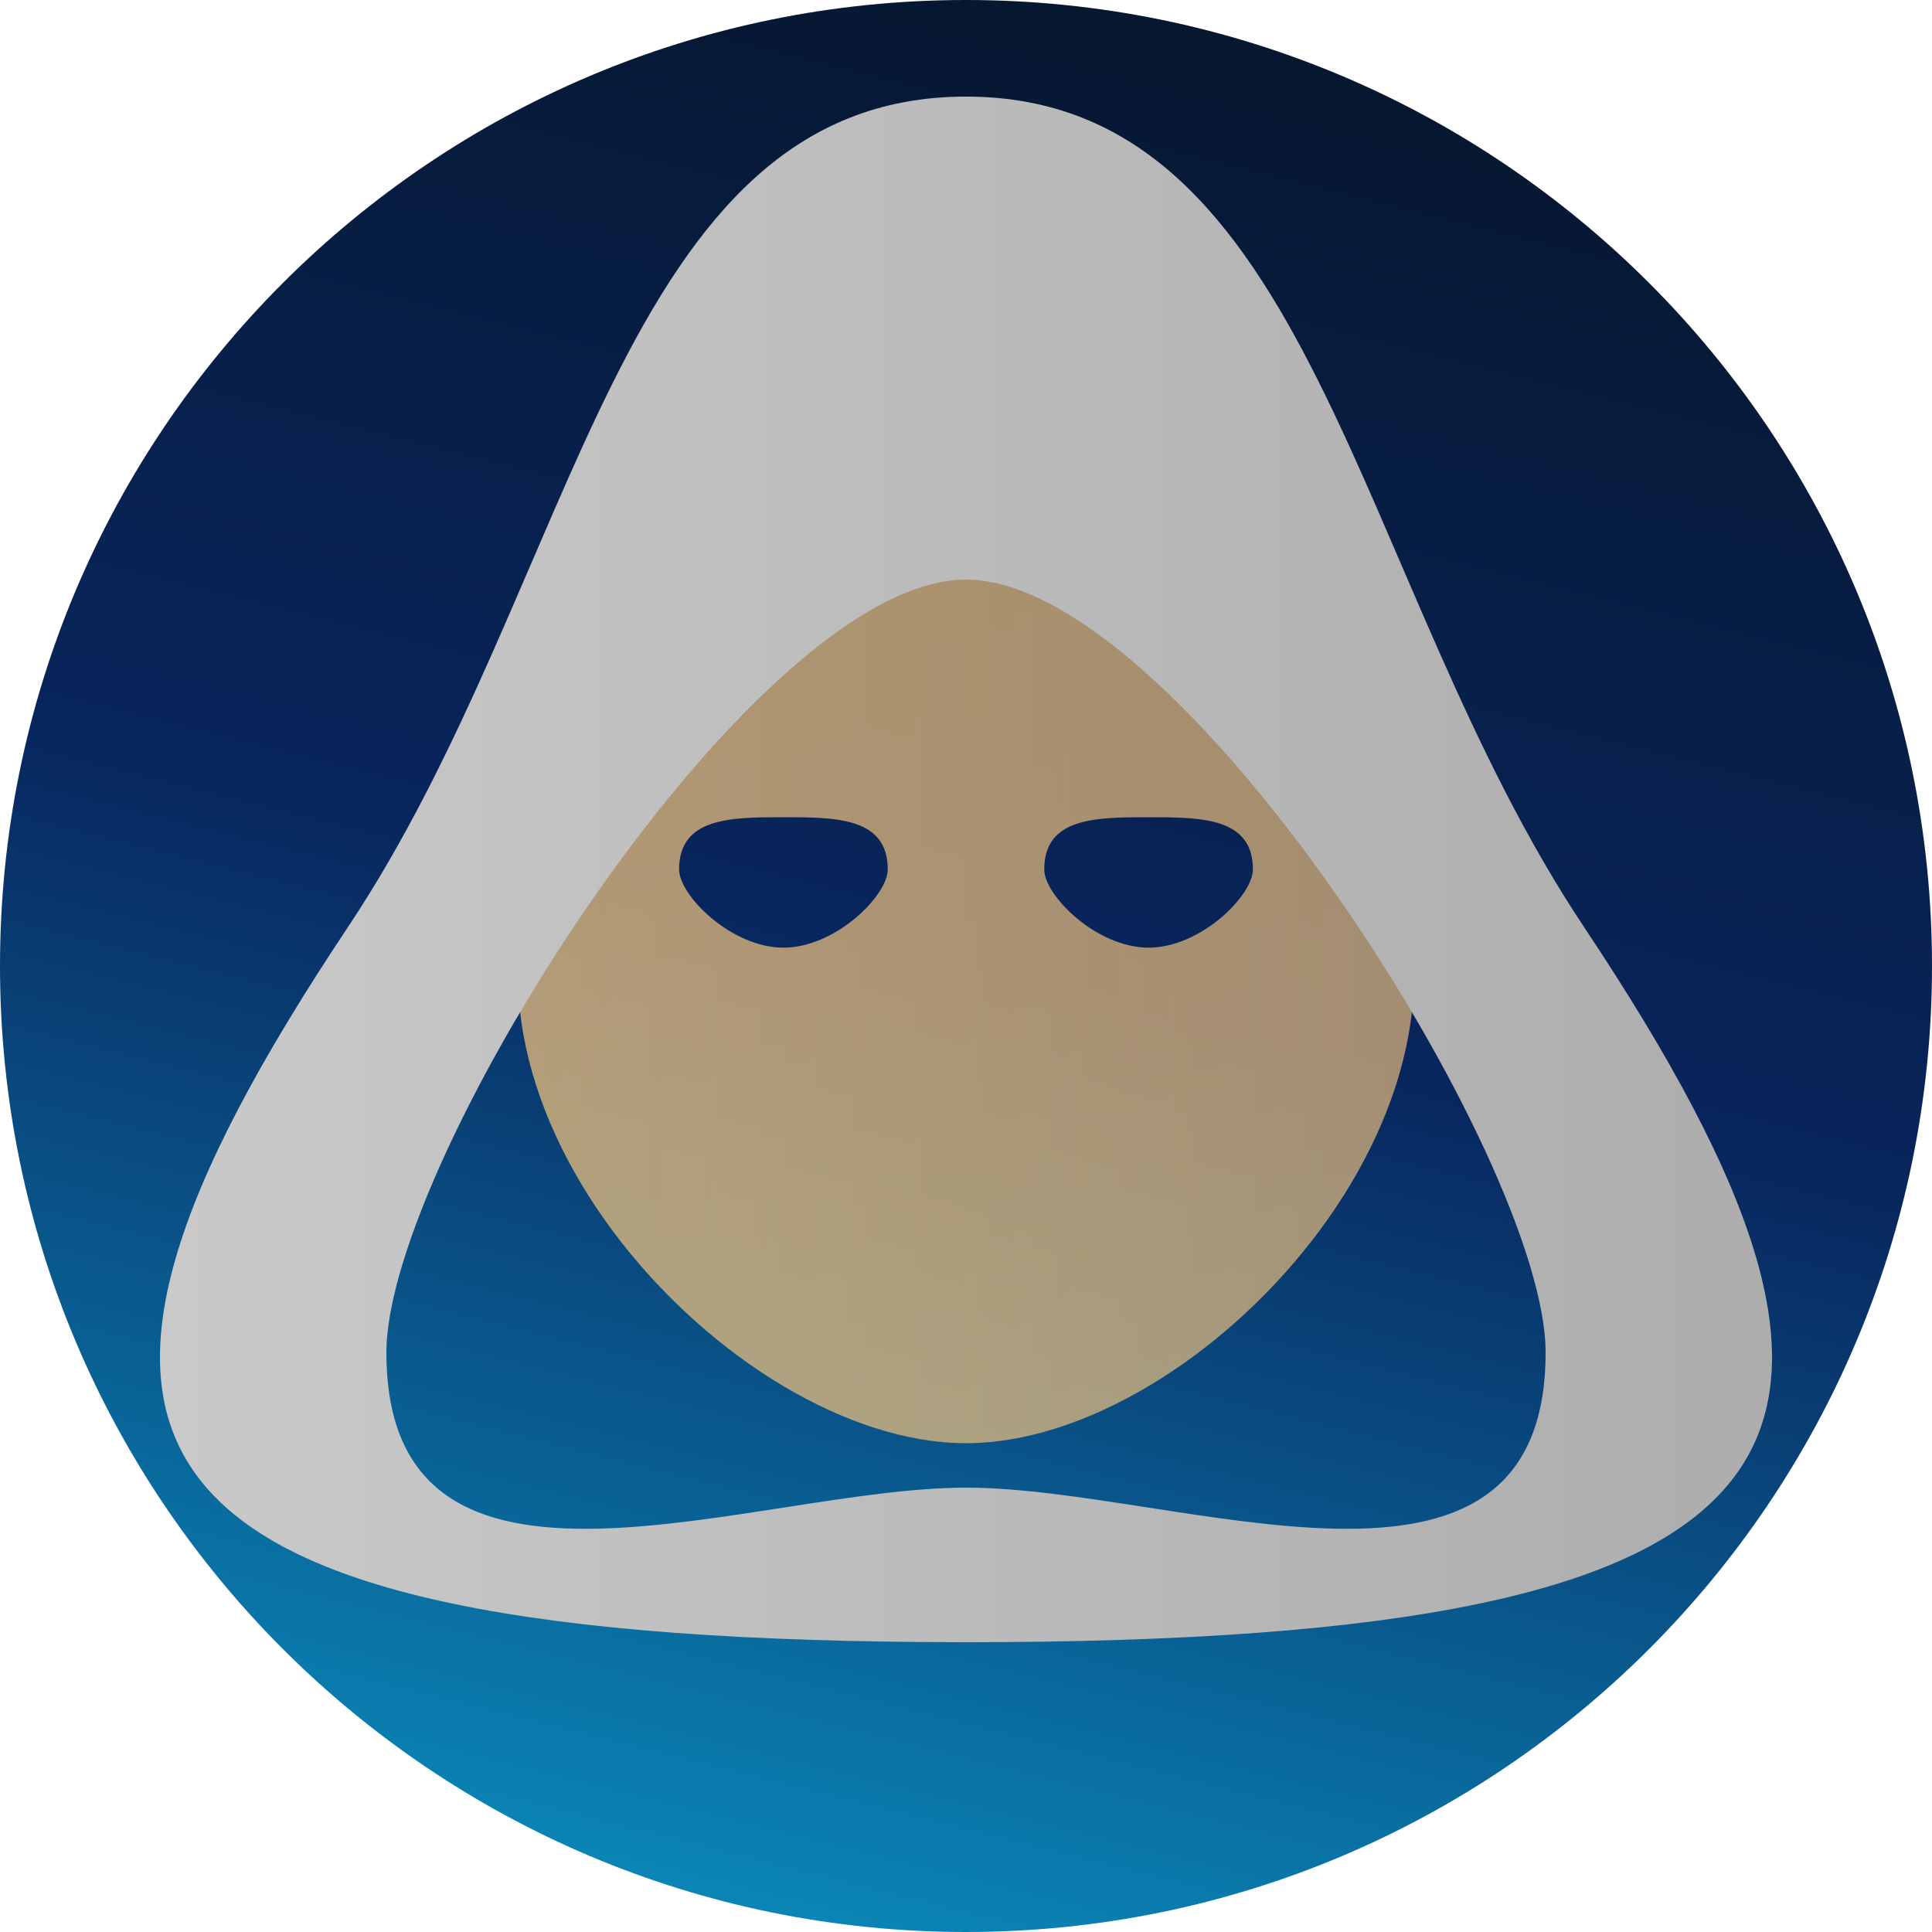
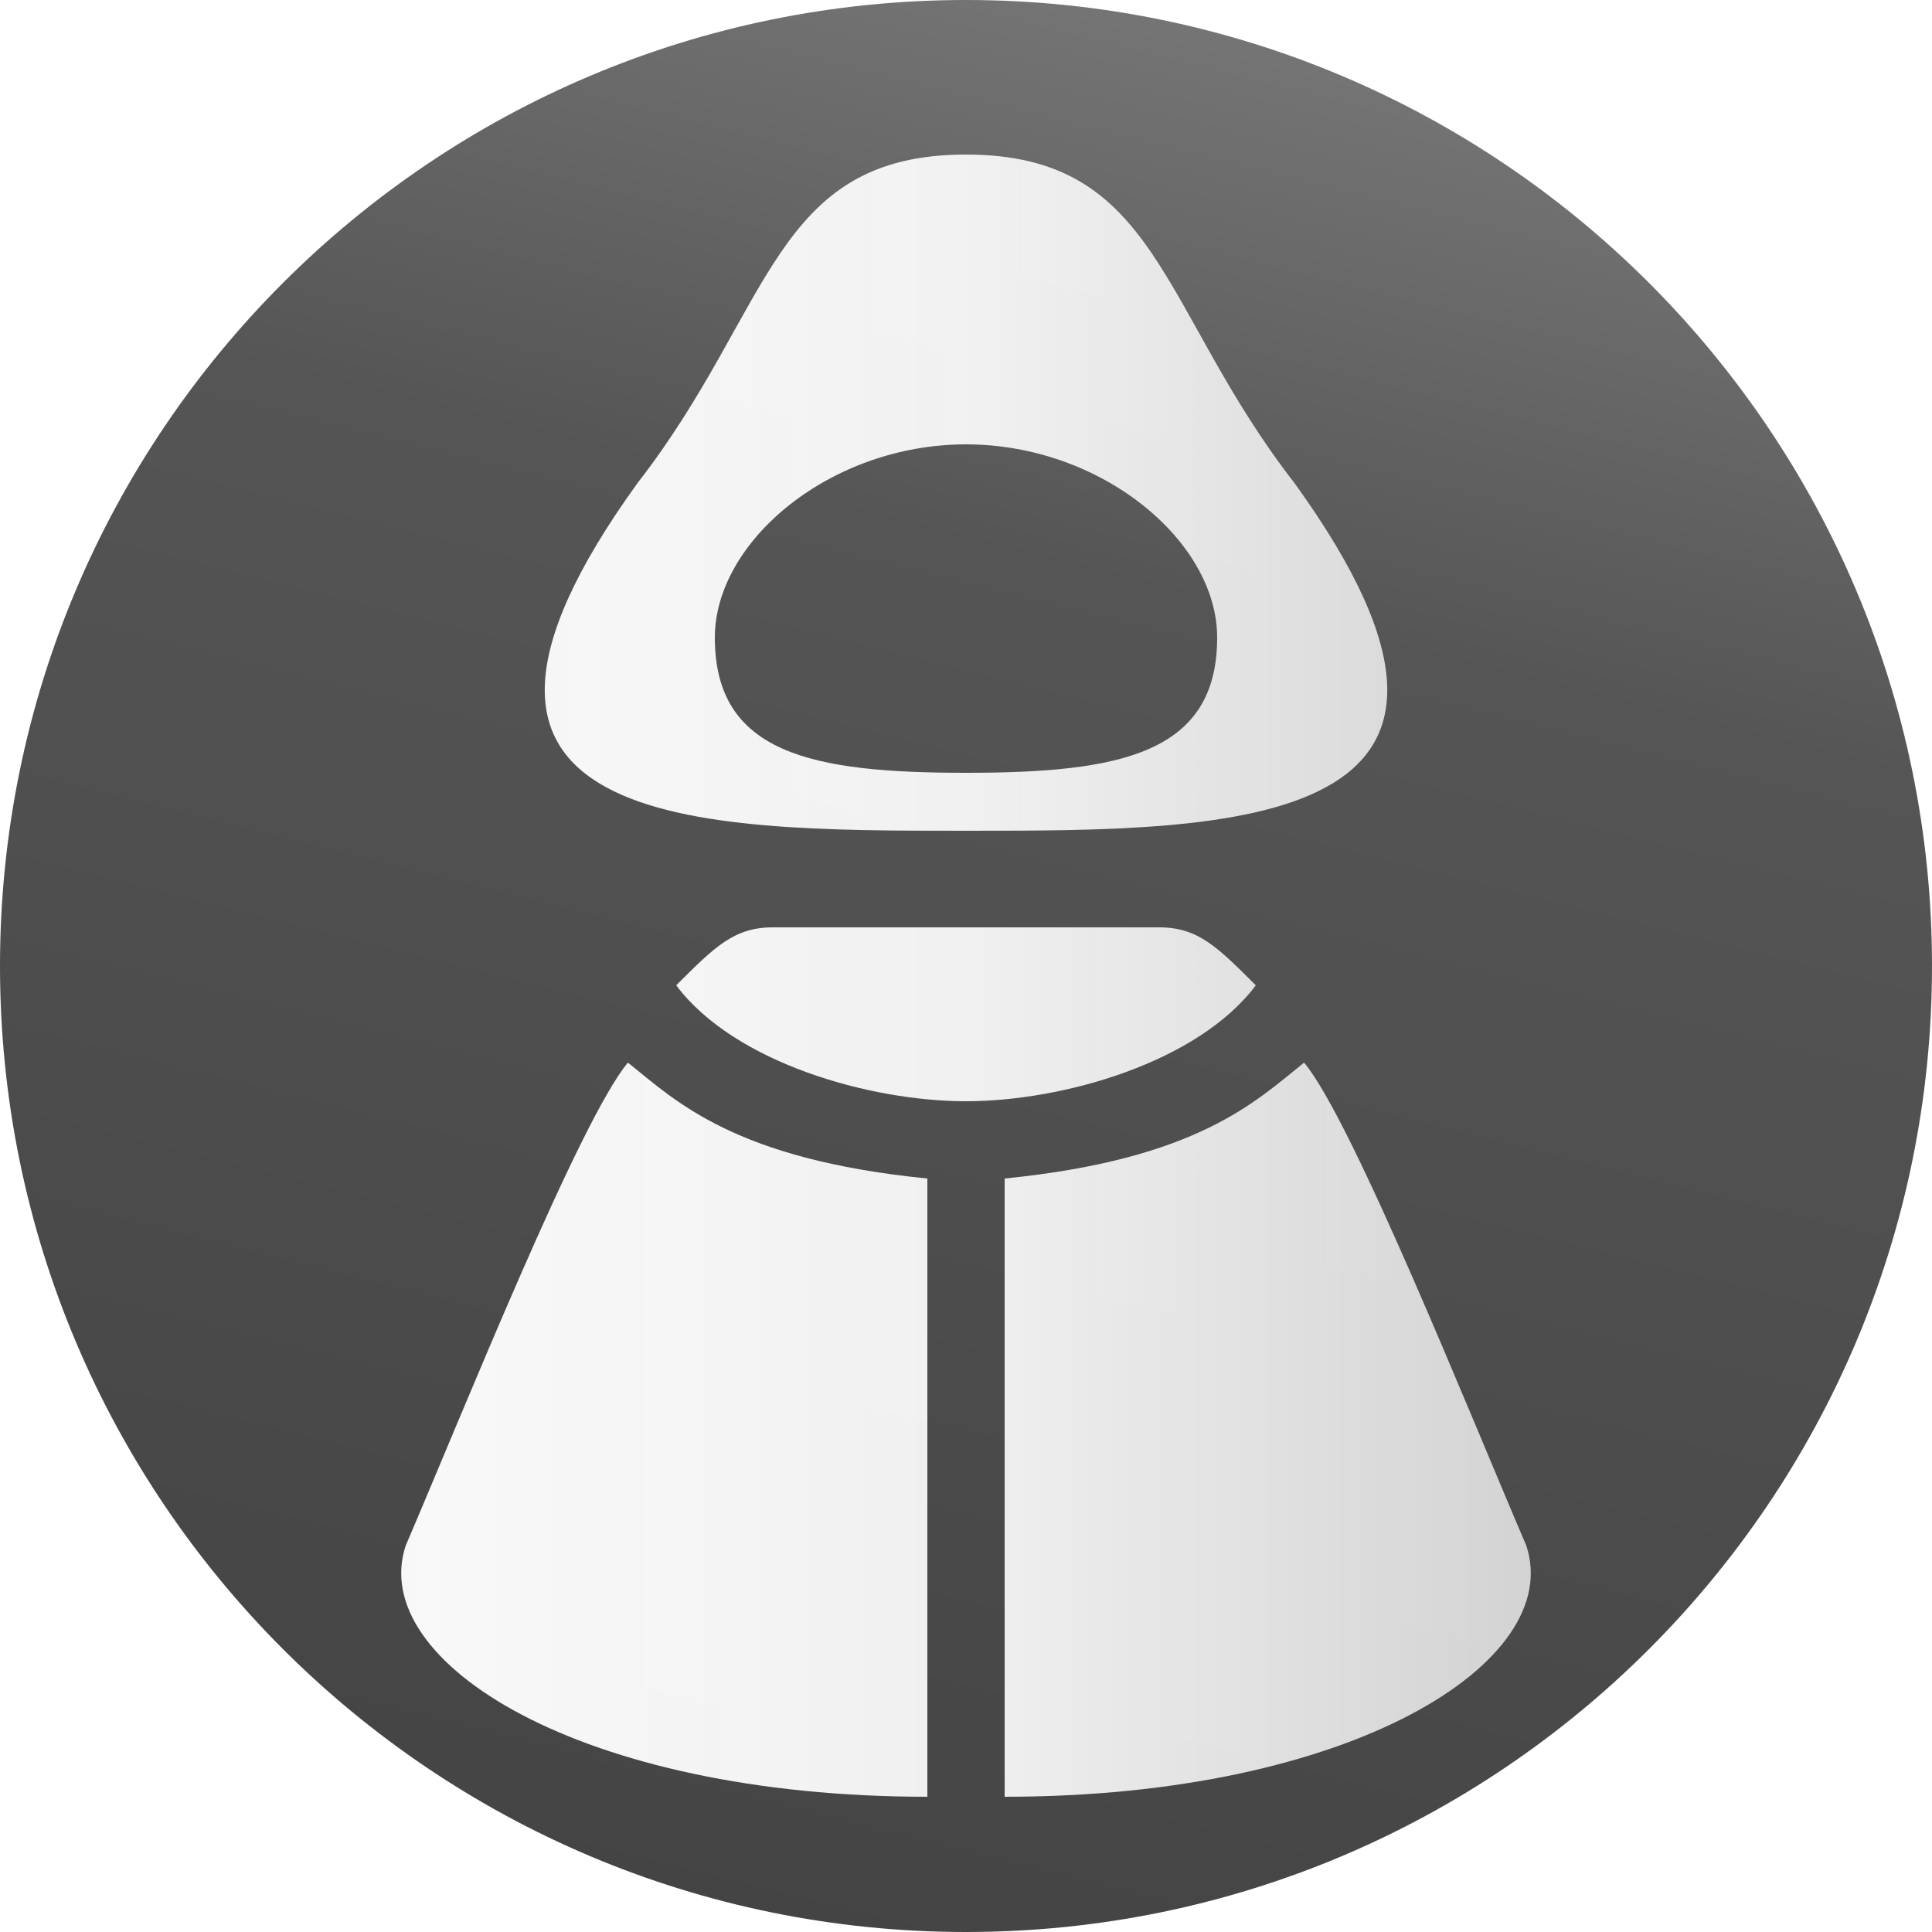
- <svg xmlns="http://www.w3.org/2000/svg" width="32" height="32" viewBox="0 0 100 100" version="1.1">
+ <svg xmlns="http://www.w3.org/2000/svg" width="32" height="32" viewBox="0 0 100 100" version="1.1" id="acolyte">
  <defs>
-     <linearGradient id="hoodcolor" x1="0" y1="0" x2="100" y2="0" gradientUnits="userSpaceOnUse" gradientTransform="translate(-50,-50)">
-       <stop offset="0.0" stop-color="#cccccc" stop-opacity="1.0" />
-       <stop offset="0.5" stop-color="#bbbbbb" stop-opacity="1.0" />
-       <stop offset="1.0" stop-color="#aaaaaa" stop-opacity="1.0" />
-     </linearGradient>
-     <linearGradient id="facecolor" x1="0" y1="0" x2="100" y2="0" gradientUnits="userSpaceOnUse" gradientTransform="translate(-50,-50)">
-       <stop offset="0.0" stop-color="#f1c27d" stop-opacity="0.8" />
-       <stop offset="0.5" stop-color="#f1c27d" stop-opacity="0.7" />
-       <stop offset="1.0" stop-color="#f1c27d" stop-opacity="0.6" />
+     <linearGradient id="robecolor" x1="0" y1="0" x2="100" y2="0" gradientUnits="userSpaceOnUse" gradientTransform="translate(-50,-50)">
+       <stop offset="0.0" stop-color="#ffffff" stop-opacity="1.00" />
+       <stop offset="0.5" stop-color="#f9f9f9" stop-opacity="0.95" />
+       <stop offset="1.0" stop-color="#cccccc" stop-opacity="0.90" />
    </linearGradient>
    <linearGradient id="bgcolor" x1="65" y1="0" x2="40" y2="100" gradientUnits="userSpaceOnUse" gradientTransform="translate(-50,-50)">
-       <stop offset="0.0" stop-color="#06162d" stop-opacity="1" />
-       <stop offset="0.5" stop-color="#08255d" stop-opacity="1" />
-       <stop offset="1.0" stop-color="#0a87b8" stop-opacity="1" />
+       <stop offset="0.0" stop-color="#777777" stop-opacity="1" />
+       <stop offset="0.3" stop-color="#555555" stop-opacity="1" />
+       <stop offset="1.0" stop-color="#444444" stop-opacity="1" />
    </linearGradient>
  </defs>
  <g transform="translate(50,50)">
-     <circle id="circle" fill="url(#bgcolor)" stroke="none" cx="0" cy="0" r="50" />
+     <circle id="circle" cx="0" cy="0" r="50" stroke="none" fill="url(#bgcolor)" />
  </g>
-   <g transform="translate(50,45) scale(1.35 1.35)">
-     <path id="face" fill="url(#facecolor)" stroke="none" d="M 0,-14 C -7,-14        -11,-11 -16,-1 -21,9        -9,22 0,22 9,22        21,9 16,-1 11,-11        7,-14 0,-14 Z         M 7,-2 C 9,-2        11,-2 11,0 11,1        9,3 7,3 5,3        3,1 3,0 3,-2        5,-2 7,-2 Z         M -7,-2 C -5,-2        -3,-2 -3,0 -3,1        -5,3 -7,3 -9,3        -11,1 -11,0 -11,-2        -9,-2 -7,-2 Z" />
+   <g transform="translate(50,-2)">
+     <path id="hood" d="M -0,10 C -10,10        -10,18 -17,27 C -30,45        -14,45 +0,45 C +14,45        +30,45 +17,27 C +10,18        +10,10 -0,10 Z         M +0,25 C +7,25        +13,30 +13,35 C +13,41        +8,42 +0,42 C -8,42        -13,41 -13,35 C -13,30        -7,25 +0,25 Z" fill="url(#robecolor)" stroke="none" />
  </g>
-   <g transform="translate(50,50) scale(1.0 1.0)">
-     <path id="hood" fill="url(#hoodcolor)" stroke="none" d="M 0,-45 C -18,-45        -20,-20 -32,-2 -50,25        -45,35 0,35 45,35        50,25 32,-2 20,-20        18,-45 0,-45 Z         M 0,-20 C 11,-20        30,10 30,20 30,35        11,27 0,27 -11,27        -30,35 -30,20 -30,10        -11,-20 0,-20 Z" />
+   <g transform="translate(50,0)">
+     <path id="robe" d="M -10,48 C -12,48        -13,49 -15,51 C -12,55        -5,57 0,57 C +5,57        +12,55 +15,51 C +13,49        +12,48 +10,48 Z         M -17.5,55 C -20,58        -26,73 -29,80 C -31,86        -20,93 -2,93        V 61 C -12,60        -15,57 -17.5,55 Z         M +17.5,55 C +20,58        +26,73 +29,80 C +31,86        +20,93 +2,93        V 61 C +12,60        +15,57 +17.5,55 Z        " fill="url(#robecolor)" stroke="none" />
  </g>
</svg>
